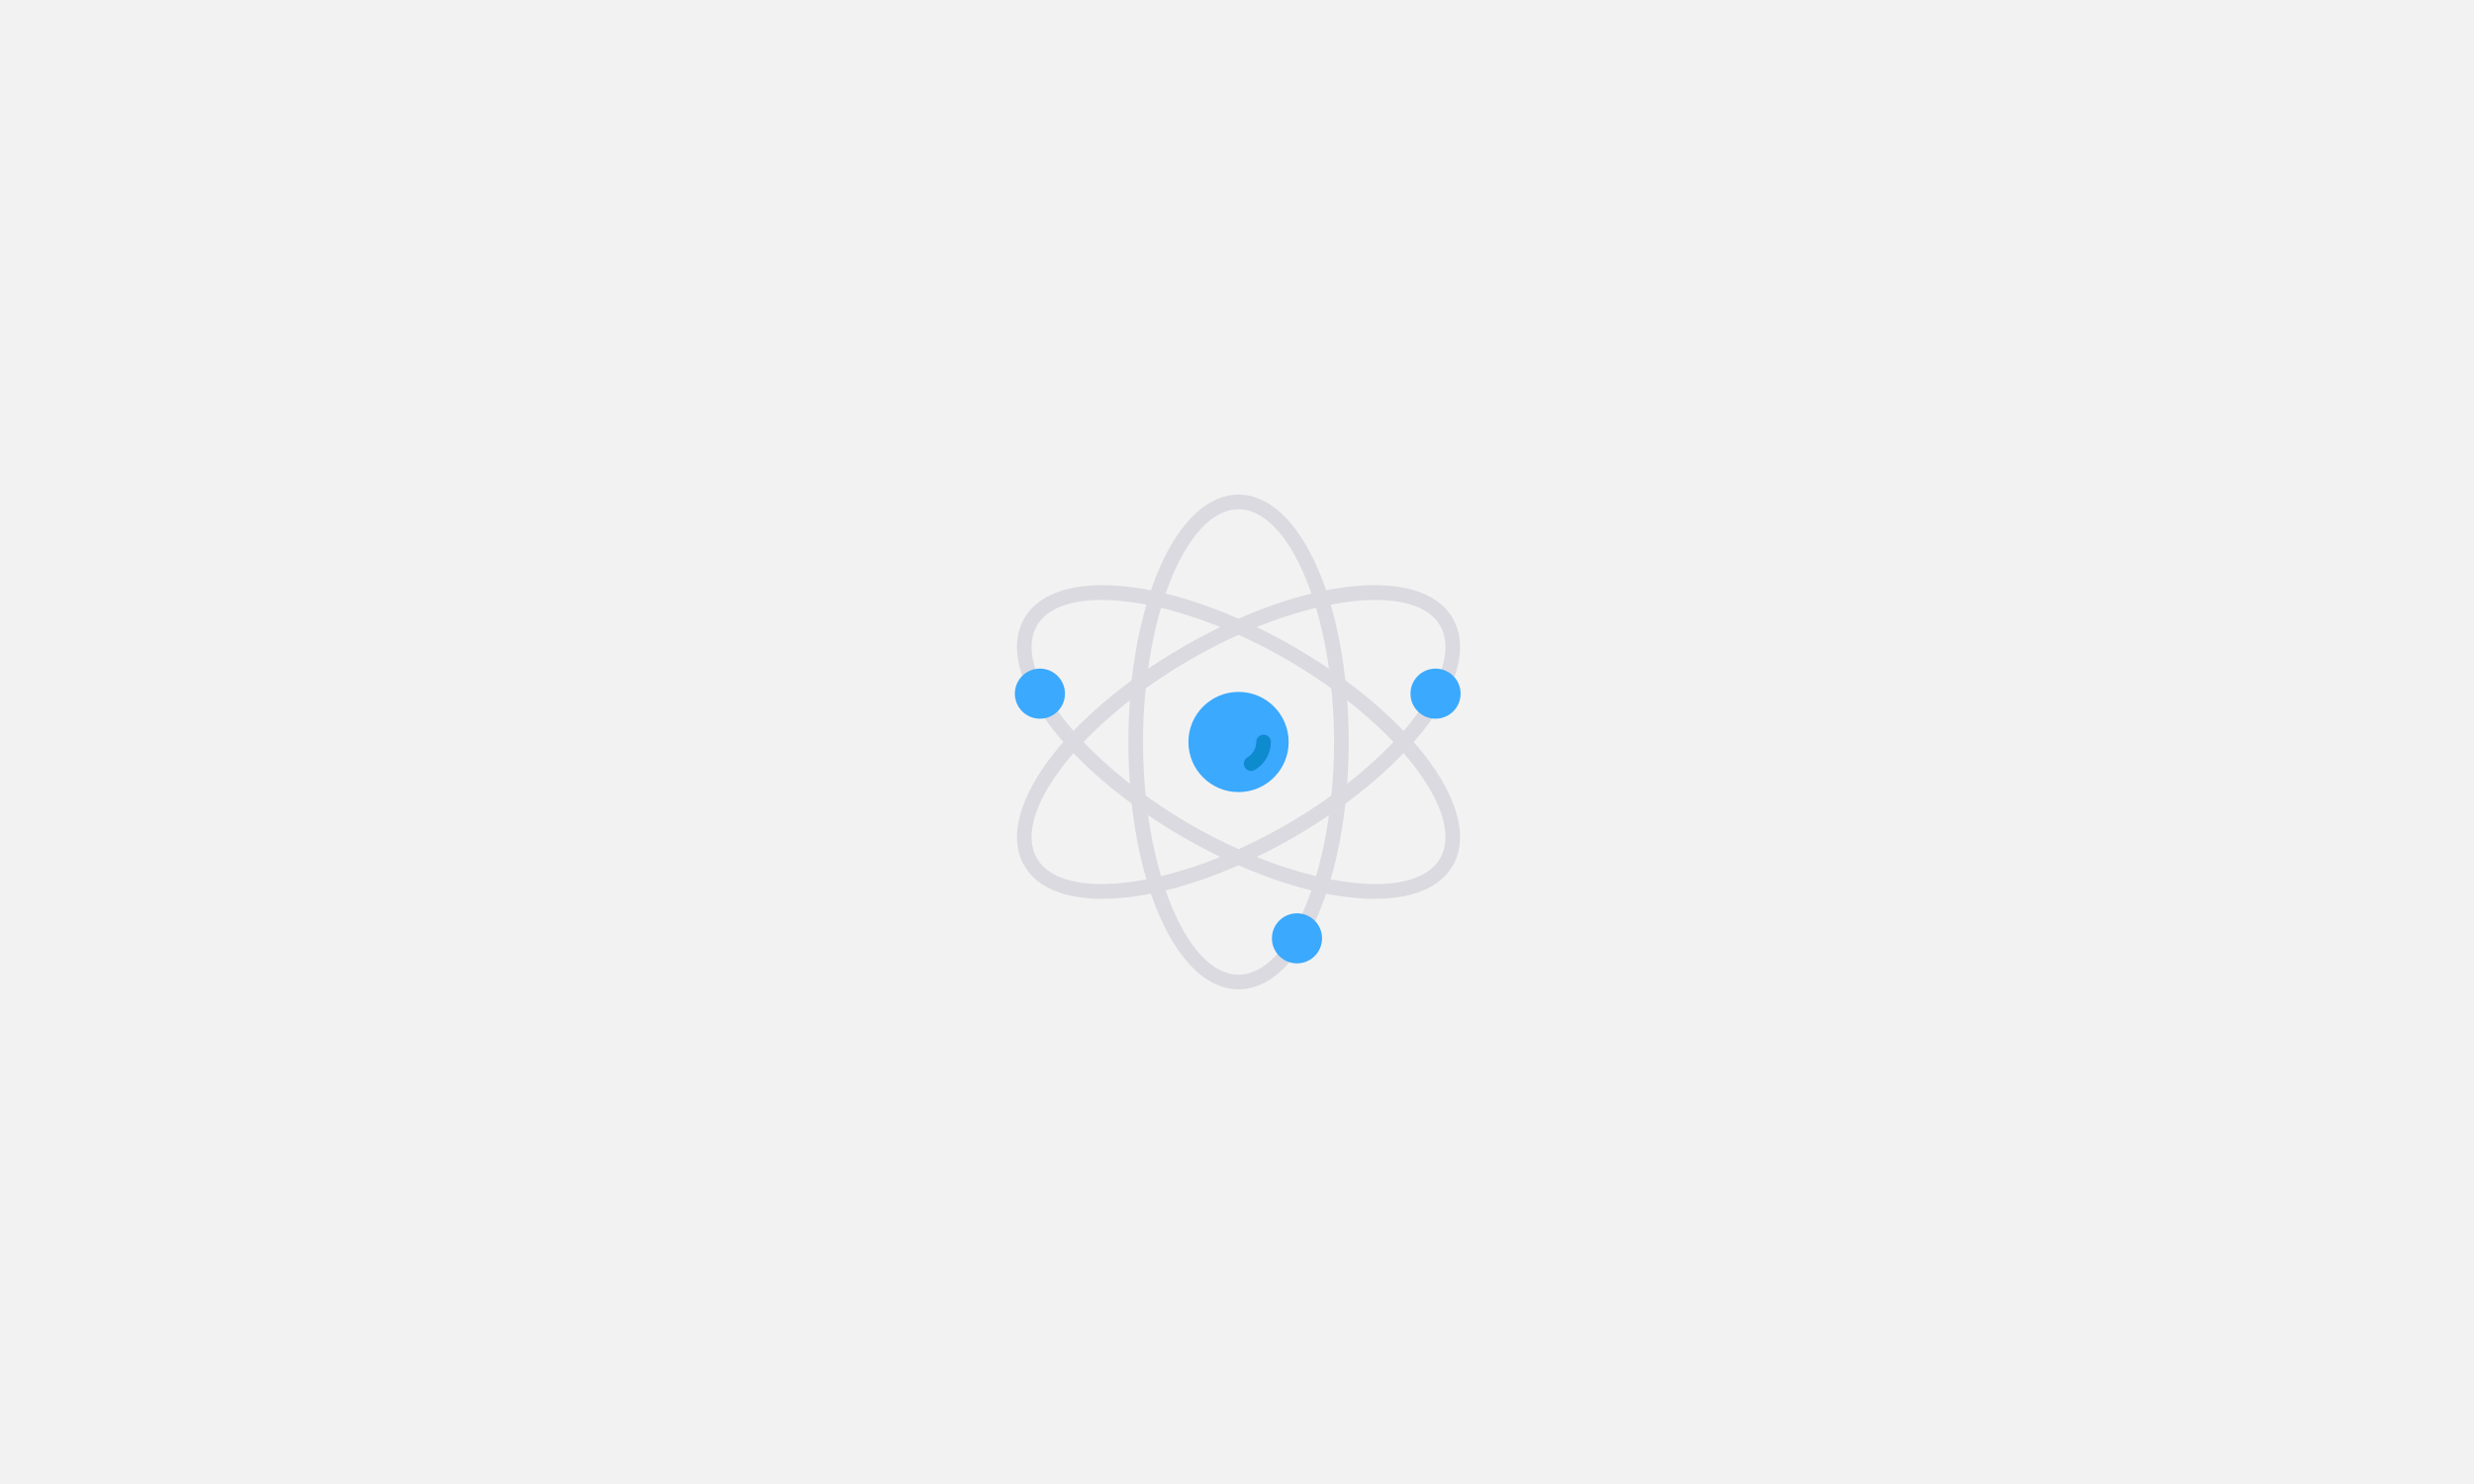
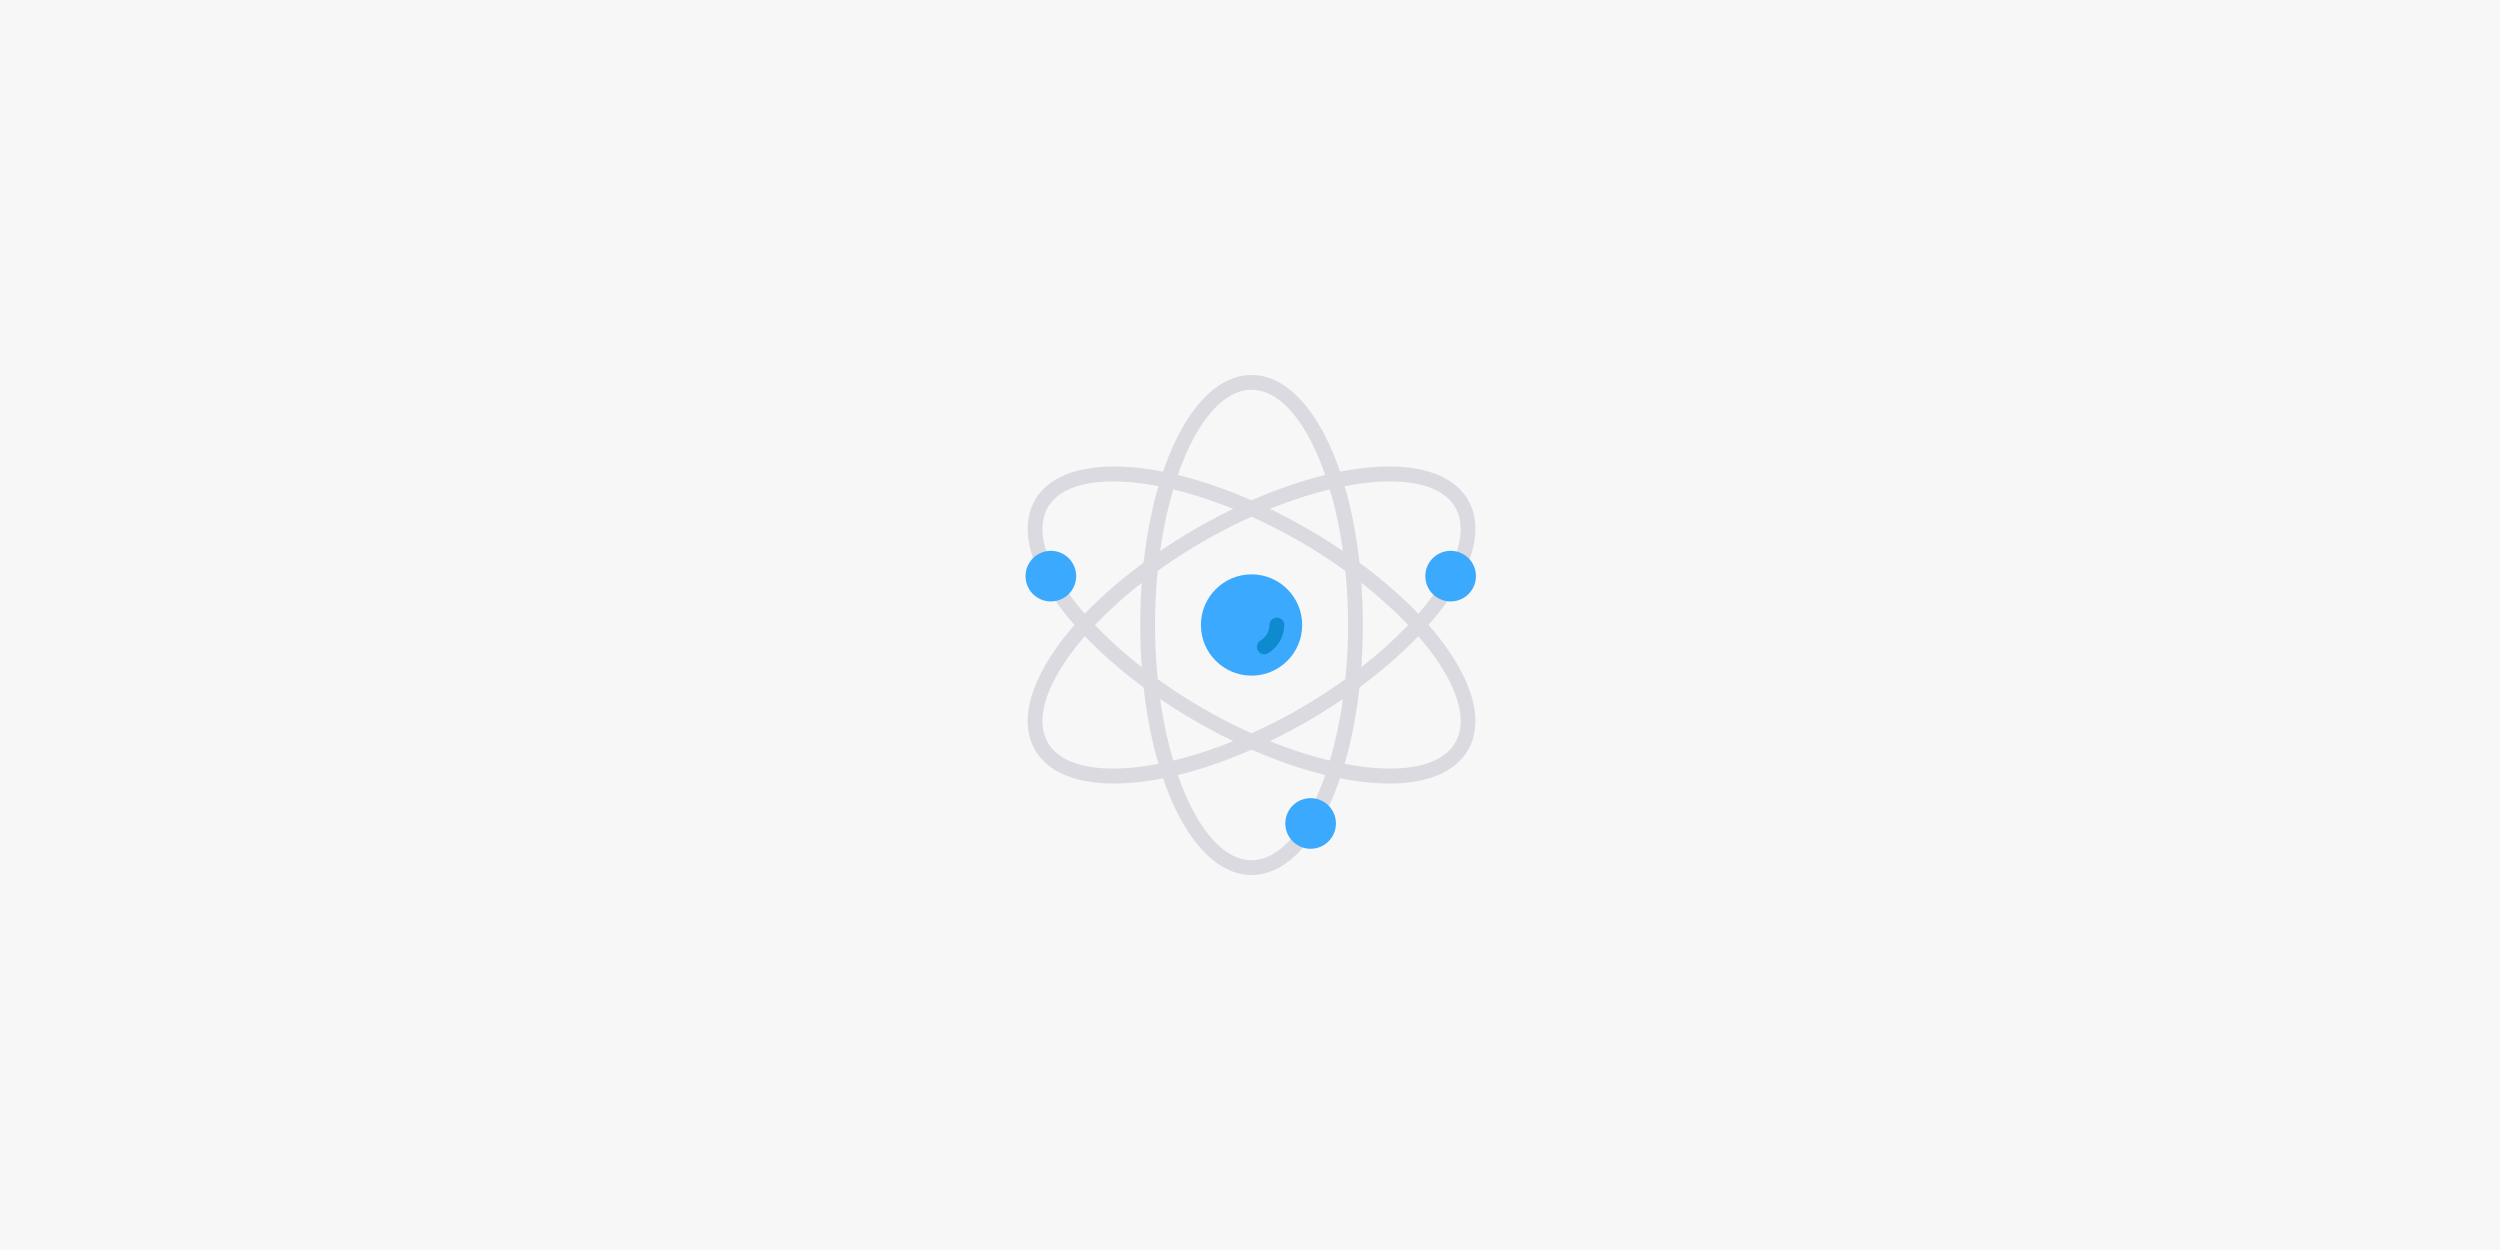
- <svg xmlns="http://www.w3.org/2000/svg" width="600px" height="360px" viewBox="0 0 600 360" version="1.1">
+ <svg xmlns="http://www.w3.org/2000/svg" width="600px" height="300px" viewBox="0 0 600 300" version="1.1">
  <g id="2019-0829a" stroke="none" stroke-width="1" fill="none" fill-rule="evenodd">
-     <rect fill="#F2F2F2" x="0" y="0" width="600" height="360" />
-     <g id="2933818" transform="translate(246, 120)" fill-rule="nonzero">
+     <rect fill="#AAAAAA" opacity="0.1" x="0" y="0" width="600" height="300" />
+     <g id="2933818" transform="translate(246, 90)" fill-rule="nonzero">
      <circle id="Oval" fill="#3BA9FD" cx="54.371" cy="60" r="12.152" />
      <path d="M57.423,67.026 C56.622,67.026 55.92,66.489 55.711,65.716 C55.502,64.943 55.838,64.126 56.53,63.723 C57.853,62.949 58.669,61.533 58.674,60 C58.674,59.021 59.468,58.228 60.447,58.228 C61.425,58.228 62.219,59.021 62.219,60 C62.212,62.794 60.726,65.375 58.314,66.785 C58.044,66.943 57.736,67.026 57.423,67.026 L57.423,67.026 Z" id="Path" fill="#0E8BCE" />
      <path d="M54.371,120 C39.392,120 27.66,93.646 27.66,60 C27.66,26.354 39.392,0 54.371,0 C69.349,0 81.083,26.354 81.083,60 C81.083,93.646 69.349,120 54.371,120 Z M54.371,3.544 C41.813,3.544 31.204,29.397 31.204,60 C31.204,90.603 41.813,116.456 54.371,116.456 C66.929,116.456 77.538,90.603 77.538,60 C77.538,29.397 66.929,3.544 54.371,3.544 Z" id="Shape" fill="#DADAE0" />
      <path d="M21.367,98.045 C12.354,98.045 5.534,95.418 2.406,90 C-5.079,77.029 11.878,53.691 41.013,36.867 C70.15,20.045 98.835,17.026 106.329,30 C113.823,42.974 96.864,66.309 67.727,83.133 C50.756,92.931 33.937,98.045 21.367,98.045 L21.367,98.045 Z M42.785,39.937 C16.286,55.241 -0.8,77.353 5.479,88.228 C11.759,99.103 39.452,95.365 65.954,80.064 C92.457,64.763 109.541,42.647 103.263,31.772 C96.984,20.897 69.29,24.635 42.788,39.937 L42.785,39.937 Z" id="Shape" fill="#DADAE0" />
      <path d="M87.372,98.045 C74.805,98.045 57.987,92.932 41.016,83.133 C11.878,66.309 -5.079,42.971 2.409,30 C9.898,17.029 38.589,20.046 67.726,36.867 C96.862,53.688 113.823,77.029 106.329,90 C103.205,95.417 96.381,98.045 87.372,98.045 Z M42.788,80.064 C69.29,95.365 96.983,99.102 103.263,88.228 C109.542,77.354 92.456,55.241 65.954,39.937 C39.453,24.634 11.759,20.899 5.479,31.772 C-0.8,42.645 16.286,64.759 42.788,80.064 Z" id="Shape" fill="#DADAE0" />
      <g id="Group" transform="translate(0, 42.02532)" fill="#3BA9FD">
        <circle id="Oval" cx="102.152" cy="6.247" r="6.076" />
        <circle id="Oval" cx="68.548" cy="65.605" r="6.076" />
        <circle id="Oval" cx="6.203" cy="6.247" r="6.076" />
      </g>
    </g>
  </g>
</svg>
